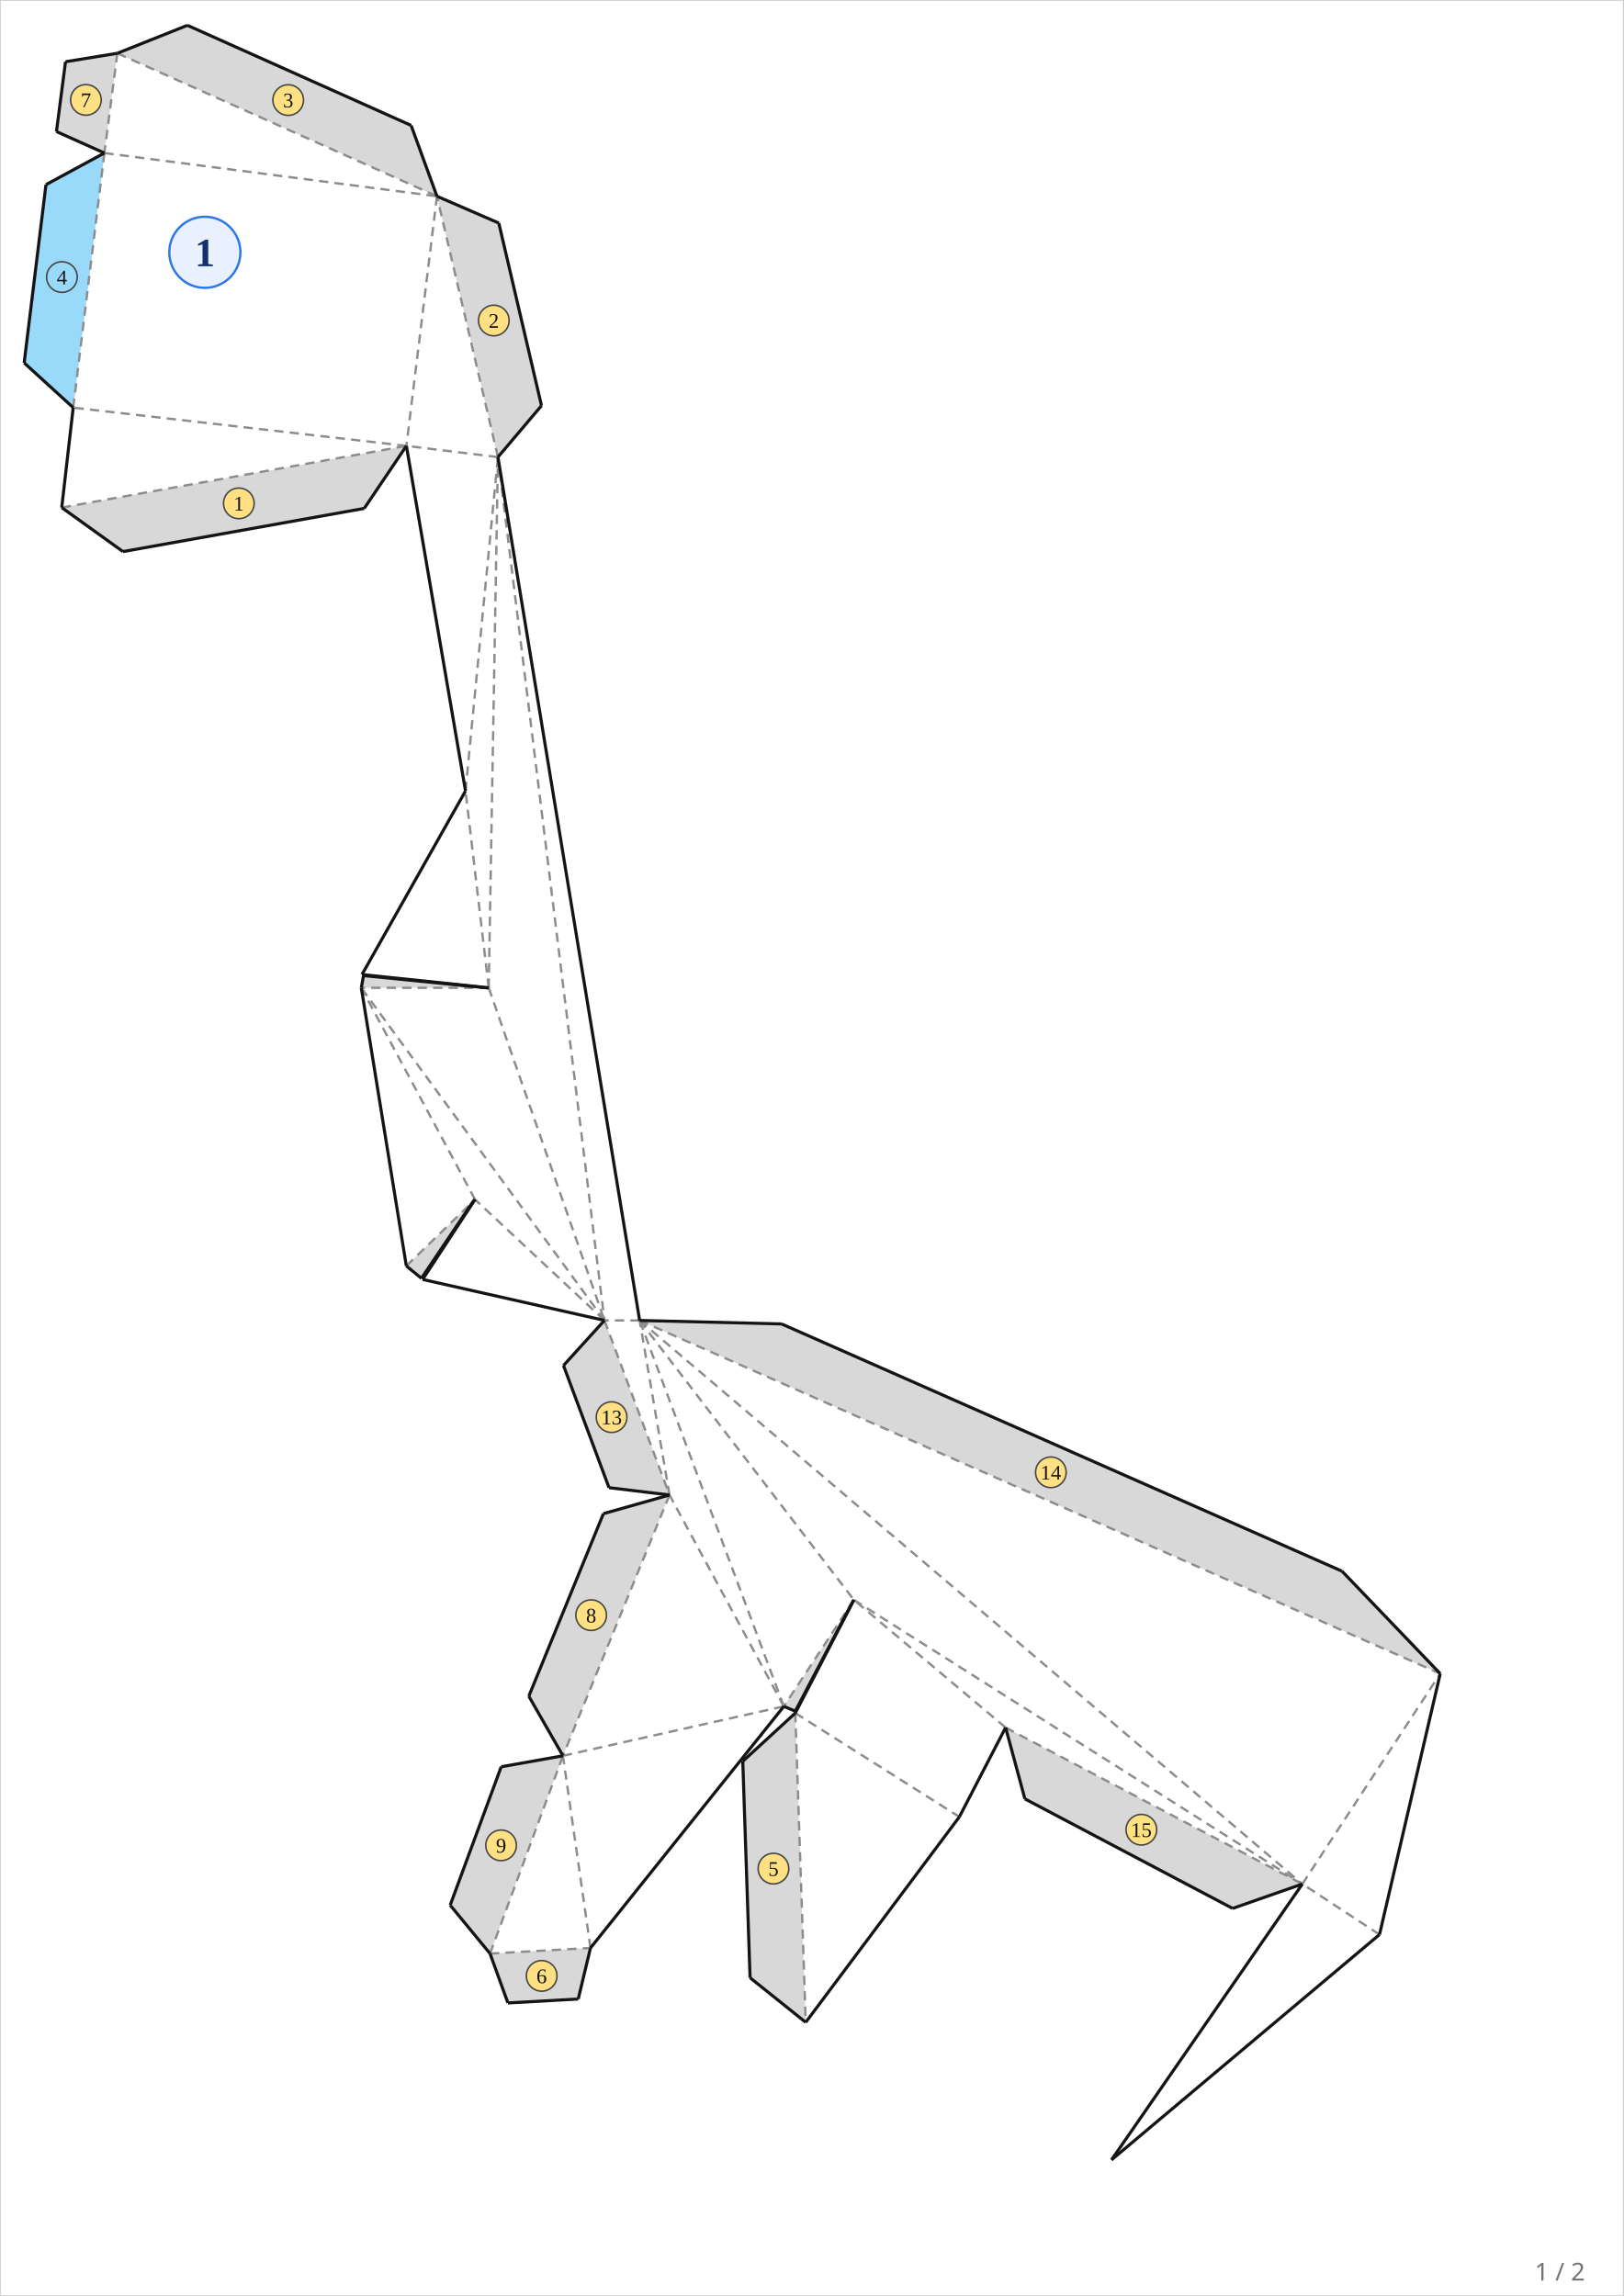
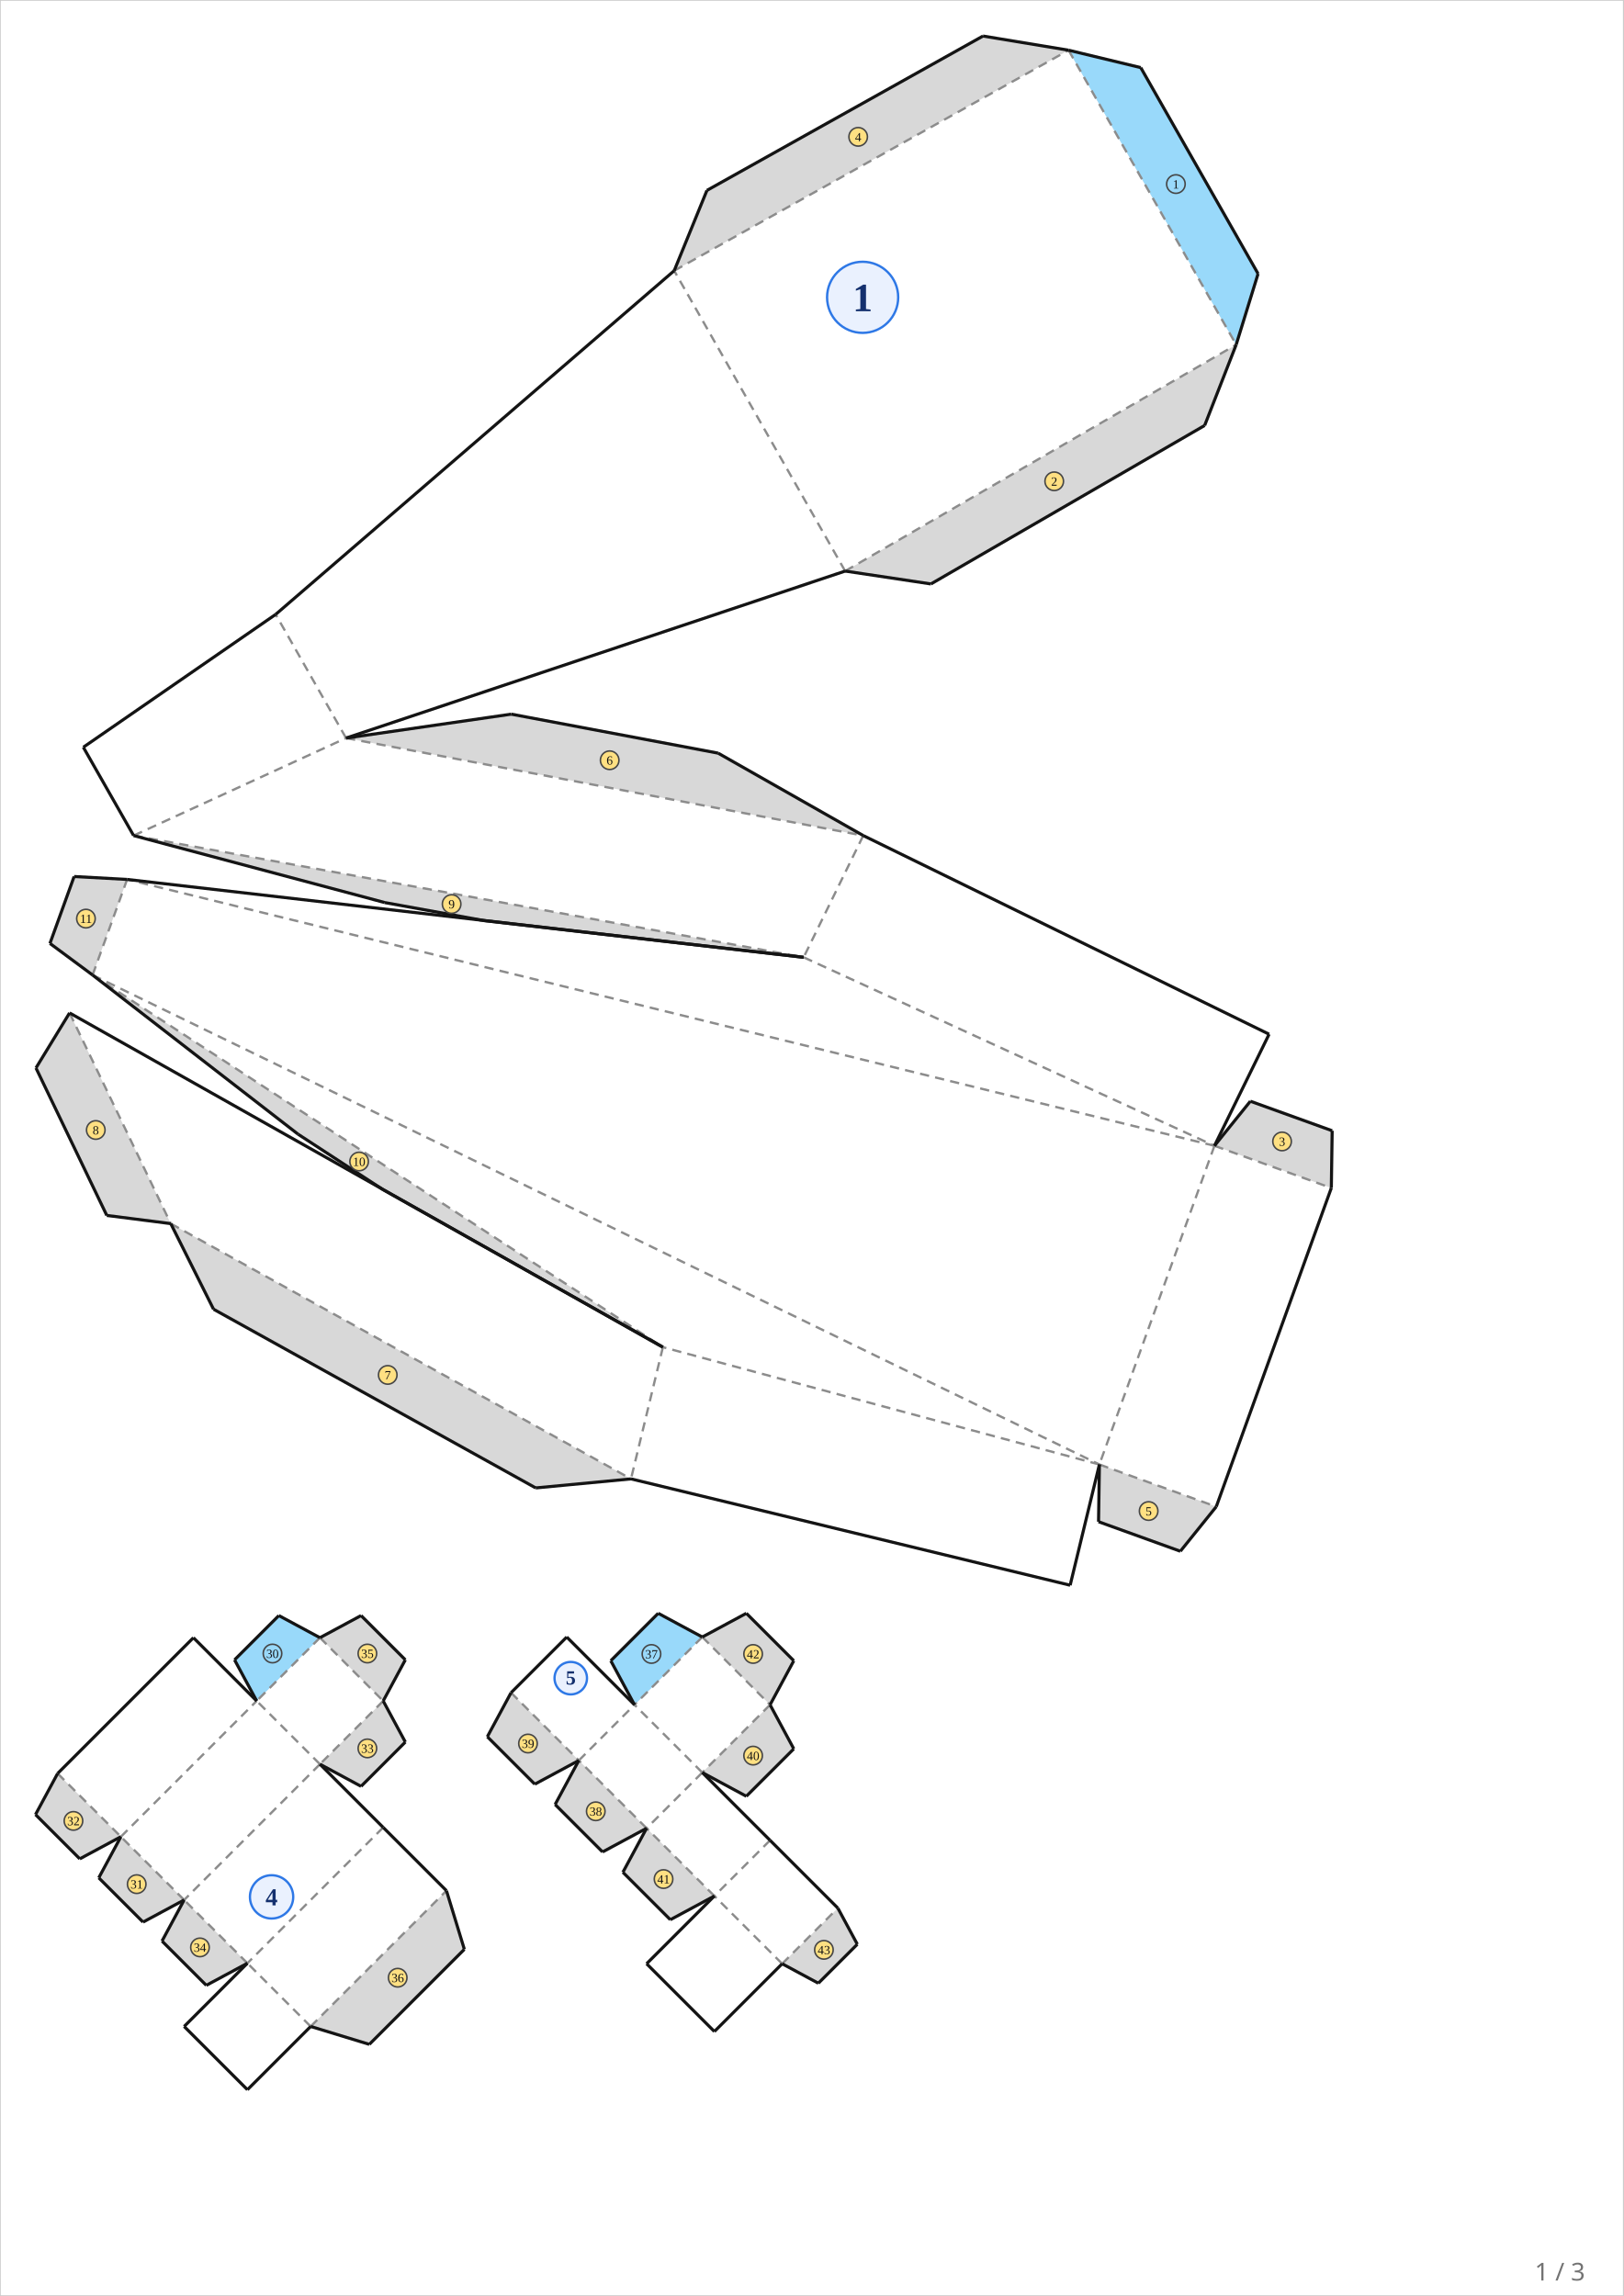
<svg xmlns="http://www.w3.org/2000/svg" width="210.00mm" height="297.00mm" viewBox="0 0 210.00 297.00">
  <rect x="0" y="0" width="210.00" height="297.00" fill="#ffffff" stroke="#cccccc" stroke-width="0.2" />
-   <polygon points="52.561,57.677 47.108,65.764 15.904,71.351 7.984,65.657" fill="rgb(216,216,216)" />
-   <polygon points="56.513,25.387 64.513,28.855 70.034,52.472 64.4,59.126" fill="rgb(216,216,216)" />
-   <polygon points="56.513,25.387 53.172,16.224 24.237,3.276 15.178,6.891" fill="rgb(216,216,216)" />
-   <polygon points="9.468,52.73 3.125,46.939 5.947,23.884 13.5,19.794" fill="rgb(216,216,216)" />
-   <polygon points="104.207,261.598 97.009,255.833 96.065,227.831 102.859,221.595" fill="rgb(216,216,216)" />
-   <polygon points="76.37,251.978 74.784,258.583 65.69,259.093 63.378,252.706" fill="rgb(216,216,216)" />
-   <polygon points="13.5,19.794 7.3,17.02 8.474,7.987 15.178,6.891" fill="rgb(216,216,216)" />
-   <polygon points="72.806,227.122 68.393,219.414 78.041,195.798 86.588,193.384" fill="rgb(216,216,216)" />
-   <polygon points="72.806,227.122 64.823,228.539 58.224,246.448 63.378,252.706" fill="rgb(216,216,216)" />
-   <polygon points="46.728,127.78 47.02,126.201 62.918,127.78 63.21,127.78" fill="rgb(216,216,216)" />
-   <polygon points="101.376,220.727 102.856,221.351 110.277,207.203 110.438,206.959" fill="rgb(216,216,216)" />
-   <polygon points="61.438,155.164 61.228,155.367 54.502,165.355 52.551,163.756" fill="rgb(216,216,216)" />
-   <polygon points="86.588,193.384 78.767,192.44 72.877,176.631 78.174,170.8" fill="rgb(216,216,216)" />
-   <polygon points="186.272,216.498 173.566,203.24 101.086,171.258 82.728,170.808" fill="rgb(216,216,216)" />
-   <polygon points="168.44,243.706 159.418,246.863 132.552,232.696 130.06,223.468" fill="rgb(216,216,216)" />
-   <polygon points="9.468,52.73 3.125,46.939 5.947,23.884 13.5,19.794" fill="#99d9fa" />
-   <line x1="56.513" y1="25.387" x2="52.561" y2="57.677" stroke="#8c8c8c" stroke-width="0.3" stroke-dasharray="1.2,0.8" />
-   <line x1="52.561" y1="57.677" x2="9.468" y2="52.73" stroke="#8c8c8c" stroke-width="0.3" stroke-dasharray="1.2,0.8" />
-   <line x1="64.4" y1="59.126" x2="52.561" y2="57.677" stroke="#8c8c8c" stroke-width="0.3" stroke-dasharray="1.2,0.8" />
-   <line x1="13.5" y1="19.794" x2="56.513" y2="25.387" stroke="#8c8c8c" stroke-width="0.3" stroke-dasharray="1.2,0.8" />
-   <line x1="178.417" y1="250.245" x2="168.44" y2="243.706" stroke="#8c8c8c" stroke-width="0.3" stroke-dasharray="1.2,0.8" />
-   <line x1="76.37" y1="251.978" x2="72.806" y2="227.122" stroke="#8c8c8c" stroke-width="0.3" stroke-dasharray="1.2,0.8" />
-   <line x1="102.859" y1="221.595" x2="124.077" y2="235.024" stroke="#8c8c8c" stroke-width="0.3" stroke-dasharray="1.2,0.8" />
-   <line x1="72.806" y1="227.122" x2="101.376" y2="220.727" stroke="#8c8c8c" stroke-width="0.3" stroke-dasharray="1.2,0.8" />
-   <line x1="61.438" y1="155.164" x2="46.728" y2="127.78" stroke="#8c8c8c" stroke-width="0.3" stroke-dasharray="1.2,0.8" />
-   <line x1="78.174" y1="170.8" x2="46.728" y2="127.78" stroke="#8c8c8c" stroke-width="0.3" stroke-dasharray="1.2,0.8" />
-   <line x1="101.376" y1="220.727" x2="86.588" y2="193.384" stroke="#8c8c8c" stroke-width="0.3" stroke-dasharray="1.2,0.8" />
-   <line x1="101.376" y1="220.727" x2="82.728" y2="170.808" stroke="#8c8c8c" stroke-width="0.3" stroke-dasharray="1.2,0.8" />
-   <line x1="78.174" y1="170.8" x2="61.438" y2="155.164" stroke="#8c8c8c" stroke-width="0.3" stroke-dasharray="1.2,0.8" />
-   <line x1="86.588" y1="193.384" x2="82.728" y2="170.808" stroke="#8c8c8c" stroke-width="0.3" stroke-dasharray="1.2,0.8" />
-   <line x1="168.44" y1="243.706" x2="186.272" y2="216.498" stroke="#8c8c8c" stroke-width="0.3" stroke-dasharray="1.2,0.8" />
-   <line x1="60.206" y1="102.312" x2="64.4" y2="59.126" stroke="#8c8c8c" stroke-width="0.3" stroke-dasharray="1.2,0.8" />
-   <line x1="63.21" y1="127.78" x2="64.4" y2="59.126" stroke="#8c8c8c" stroke-width="0.3" stroke-dasharray="1.2,0.8" />
-   <line x1="64.4" y1="59.126" x2="78.174" y2="170.8" stroke="#8c8c8c" stroke-width="0.3" stroke-dasharray="1.2,0.8" />
-   <line x1="110.438" y1="206.959" x2="168.44" y2="243.706" stroke="#8c8c8c" stroke-width="0.3" stroke-dasharray="1.2,0.8" />
-   <line x1="82.728" y1="170.808" x2="168.44" y2="243.706" stroke="#8c8c8c" stroke-width="0.3" stroke-dasharray="1.2,0.8" />
-   <line x1="63.21" y1="127.78" x2="60.206" y2="102.312" stroke="#8c8c8c" stroke-width="0.3" stroke-dasharray="1.2,0.8" />
-   <line x1="130.06" y1="223.468" x2="110.438" y2="206.959" stroke="#8c8c8c" stroke-width="0.3" stroke-dasharray="1.2,0.8" />
-   <line x1="63.21" y1="127.78" x2="78.174" y2="170.8" stroke="#8c8c8c" stroke-width="0.3" stroke-dasharray="1.2,0.8" />
-   <line x1="82.728" y1="170.808" x2="110.438" y2="206.959" stroke="#8c8c8c" stroke-width="0.3" stroke-dasharray="1.2,0.8" />
-   <line x1="82.728" y1="170.808" x2="78.174" y2="170.8" stroke="#8c8c8c" stroke-width="0.3" stroke-dasharray="1.2,0.8" />
-   <line x1="7.984" y1="65.657" x2="52.561" y2="57.677" stroke="#8c8c8c" stroke-width="0.3" stroke-dasharray="1.2,0.8" />
-   <line x1="64.4" y1="59.126" x2="56.513" y2="25.387" stroke="#8c8c8c" stroke-width="0.3" stroke-dasharray="1.2,0.8" />
-   <line x1="15.178" y1="6.891" x2="56.513" y2="25.387" stroke="#8c8c8c" stroke-width="0.3" stroke-dasharray="1.2,0.8" />
-   <line x1="13.5" y1="19.794" x2="9.468" y2="52.73" stroke="#8c8c8c" stroke-width="0.3" stroke-dasharray="1.2,0.8" />
-   <line x1="102.859" y1="221.595" x2="104.207" y2="261.598" stroke="#8c8c8c" stroke-width="0.3" stroke-dasharray="1.2,0.8" />
-   <line x1="63.378" y1="252.706" x2="76.37" y2="251.978" stroke="#8c8c8c" stroke-width="0.3" stroke-dasharray="1.2,0.8" />
-   <line x1="15.178" y1="6.891" x2="13.5" y2="19.794" stroke="#8c8c8c" stroke-width="0.3" stroke-dasharray="1.2,0.8" />
-   <line x1="86.588" y1="193.384" x2="72.806" y2="227.122" stroke="#8c8c8c" stroke-width="0.3" stroke-dasharray="1.2,0.8" />
-   <line x1="63.378" y1="252.706" x2="72.806" y2="227.122" stroke="#8c8c8c" stroke-width="0.3" stroke-dasharray="1.2,0.8" />
-   <line x1="63.21" y1="127.78" x2="46.728" y2="127.78" stroke="#8c8c8c" stroke-width="0.3" stroke-dasharray="1.2,0.8" />
-   <line x1="110.438" y1="206.959" x2="101.376" y2="220.727" stroke="#8c8c8c" stroke-width="0.3" stroke-dasharray="1.2,0.8" />
-   <line x1="52.551" y1="163.756" x2="61.438" y2="155.164" stroke="#8c8c8c" stroke-width="0.3" stroke-dasharray="1.2,0.8" />
-   <line x1="78.174" y1="170.8" x2="86.588" y2="193.384" stroke="#8c8c8c" stroke-width="0.3" stroke-dasharray="1.2,0.8" />
-   <line x1="82.728" y1="170.808" x2="186.272" y2="216.498" stroke="#8c8c8c" stroke-width="0.3" stroke-dasharray="1.2,0.8" />
-   <line x1="130.06" y1="223.468" x2="168.44" y2="243.706" stroke="#8c8c8c" stroke-width="0.3" stroke-dasharray="1.2,0.8" />
-   <line x1="60.206" y1="102.312" x2="52.561" y2="57.677" stroke="#141414" stroke-width="0.4" />
-   <line x1="186.272" y1="216.498" x2="178.417" y2="250.245" stroke="#141414" stroke-width="0.4" />
-   <line x1="178.417" y1="250.245" x2="143.757" y2="279.391" stroke="#141414" stroke-width="0.4" />
-   <line x1="124.077" y1="235.024" x2="104.207" y2="261.598" stroke="#141414" stroke-width="0.4" />
-   <line x1="101.376" y1="220.727" x2="76.37" y2="251.978" stroke="#141414" stroke-width="0.4" />
-   <line x1="7.984" y1="65.657" x2="9.468" y2="52.73" stroke="#141414" stroke-width="0.4" />
-   <line x1="130.06" y1="223.468" x2="124.077" y2="235.024" stroke="#141414" stroke-width="0.4" />
-   <line x1="52.551" y1="163.756" x2="46.728" y2="127.78" stroke="#141414" stroke-width="0.4" />
-   <line x1="46.817" y1="126.064" x2="60.206" y2="102.312" stroke="#141414" stroke-width="0.4" />
-   <line x1="63.21" y1="127.78" x2="46.817" y2="126.064" stroke="#141414" stroke-width="0.4" />
-   <line x1="102.859" y1="221.595" x2="110.438" y2="206.959" stroke="#141414" stroke-width="0.4" />
-   <line x1="54.662" y1="165.503" x2="61.438" y2="155.164" stroke="#141414" stroke-width="0.4" />
-   <line x1="78.174" y1="170.8" x2="54.662" y2="165.503" stroke="#141414" stroke-width="0.4" />
-   <line x1="64.4" y1="59.126" x2="82.728" y2="170.808" stroke="#141414" stroke-width="0.4" />
-   <line x1="143.757" y1="279.391" x2="168.44" y2="243.706" stroke="#141414" stroke-width="0.4" />
-   <line x1="52.561" y1="57.677" x2="47.108" y2="65.764" stroke="#141414" stroke-width="0.4" />
-   <line x1="47.108" y1="65.764" x2="15.904" y2="71.351" stroke="#141414" stroke-width="0.4" />
-   <line x1="15.904" y1="71.351" x2="7.984" y2="65.657" stroke="#141414" stroke-width="0.4" />
-   <line x1="56.513" y1="25.387" x2="64.513" y2="28.855" stroke="#141414" stroke-width="0.4" />
-   <line x1="64.513" y1="28.855" x2="70.034" y2="52.472" stroke="#141414" stroke-width="0.4" />
-   <line x1="70.034" y1="52.472" x2="64.4" y2="59.126" stroke="#141414" stroke-width="0.4" />
-   <line x1="56.513" y1="25.387" x2="53.172" y2="16.224" stroke="#141414" stroke-width="0.4" />
-   <line x1="53.172" y1="16.224" x2="24.237" y2="3.276" stroke="#141414" stroke-width="0.4" />
-   <line x1="24.237" y1="3.276" x2="15.178" y2="6.891" stroke="#141414" stroke-width="0.4" />
-   <line x1="9.468" y1="52.73" x2="3.125" y2="46.939" stroke="#141414" stroke-width="0.4" />
-   <line x1="3.125" y1="46.939" x2="5.947" y2="23.884" stroke="#141414" stroke-width="0.4" />
-   <line x1="5.947" y1="23.884" x2="13.5" y2="19.794" stroke="#141414" stroke-width="0.4" />
-   <line x1="104.207" y1="261.598" x2="97.009" y2="255.833" stroke="#141414" stroke-width="0.4" />
-   <line x1="97.009" y1="255.833" x2="96.065" y2="227.831" stroke="#141414" stroke-width="0.4" />
-   <line x1="96.065" y1="227.831" x2="102.859" y2="221.595" stroke="#141414" stroke-width="0.4" />
-   <line x1="76.37" y1="251.978" x2="74.784" y2="258.583" stroke="#141414" stroke-width="0.4" />
-   <line x1="74.784" y1="258.583" x2="65.69" y2="259.093" stroke="#141414" stroke-width="0.4" />
-   <line x1="65.69" y1="259.093" x2="63.378" y2="252.706" stroke="#141414" stroke-width="0.4" />
-   <line x1="13.5" y1="19.794" x2="7.3" y2="17.02" stroke="#141414" stroke-width="0.4" />
-   <line x1="7.3" y1="17.02" x2="8.474" y2="7.987" stroke="#141414" stroke-width="0.4" />
-   <line x1="8.474" y1="7.987" x2="15.178" y2="6.891" stroke="#141414" stroke-width="0.4" />
-   <line x1="72.806" y1="227.122" x2="68.393" y2="219.414" stroke="#141414" stroke-width="0.4" />
-   <line x1="68.393" y1="219.414" x2="78.041" y2="195.798" stroke="#141414" stroke-width="0.4" />
-   <line x1="78.041" y1="195.798" x2="86.588" y2="193.384" stroke="#141414" stroke-width="0.4" />
-   <line x1="72.806" y1="227.122" x2="64.823" y2="228.539" stroke="#141414" stroke-width="0.4" />
-   <line x1="64.823" y1="228.539" x2="58.224" y2="246.448" stroke="#141414" stroke-width="0.4" />
-   <line x1="58.224" y1="246.448" x2="63.378" y2="252.706" stroke="#141414" stroke-width="0.4" />
-   <line x1="46.728" y1="127.78" x2="47.02" y2="126.201" stroke="#141414" stroke-width="0.4" />
-   <line x1="47.02" y1="126.201" x2="62.918" y2="127.78" stroke="#141414" stroke-width="0.4" />
-   <line x1="62.918" y1="127.78" x2="63.21" y2="127.78" stroke="#141414" stroke-width="0.4" />
-   <line x1="101.376" y1="220.727" x2="102.856" y2="221.351" stroke="#141414" stroke-width="0.4" />
-   <line x1="102.856" y1="221.351" x2="110.277" y2="207.203" stroke="#141414" stroke-width="0.4" />
-   <line x1="110.277" y1="207.203" x2="110.438" y2="206.959" stroke="#141414" stroke-width="0.4" />
-   <line x1="61.438" y1="155.164" x2="61.228" y2="155.367" stroke="#141414" stroke-width="0.4" />
-   <line x1="61.228" y1="155.367" x2="54.502" y2="165.355" stroke="#141414" stroke-width="0.4" />
-   <line x1="54.502" y1="165.355" x2="52.551" y2="163.756" stroke="#141414" stroke-width="0.4" />
-   <line x1="86.588" y1="193.384" x2="78.767" y2="192.44" stroke="#141414" stroke-width="0.4" />
-   <line x1="78.767" y1="192.44" x2="72.877" y2="176.631" stroke="#141414" stroke-width="0.4" />
-   <line x1="72.877" y1="176.631" x2="78.174" y2="170.8" stroke="#141414" stroke-width="0.4" />
-   <line x1="186.272" y1="216.498" x2="173.566" y2="203.24" stroke="#141414" stroke-width="0.4" />
-   <line x1="173.566" y1="203.24" x2="101.086" y2="171.258" stroke="#141414" stroke-width="0.4" />
-   <line x1="101.086" y1="171.258" x2="82.728" y2="170.808" stroke="#141414" stroke-width="0.4" />
-   <line x1="168.44" y1="243.706" x2="159.418" y2="246.863" stroke="#141414" stroke-width="0.4" />
-   <line x1="159.418" y1="246.863" x2="132.552" y2="232.696" stroke="#141414" stroke-width="0.4" />
-   <line x1="132.552" y1="232.696" x2="130.06" y2="223.468" stroke="#141414" stroke-width="0.4" />
-   <circle cx="30.889" cy="65.112" r="1.98" fill="#ffe082" stroke="#464646" stroke-width="0.2" />
-   <text x="30.889" y="66.05" font-size="2.69" text-anchor="middle" fill="#141414">1</text>
-   <circle cx="63.865" cy="41.46" r="1.98" fill="#ffe082" stroke="#464646" stroke-width="0.2" />
-   <text x="63.865" y="42.40" font-size="2.69" text-anchor="middle" fill="#141414">2</text>
-   <circle cx="37.275" cy="12.944" r="1.98" fill="#ffe082" stroke="#464646" stroke-width="0.2" />
-   <text x="37.275" y="13.88" font-size="2.69" text-anchor="middle" fill="#141414">3</text>
-   <circle cx="8.01" cy="35.837" r="1.98" fill="#99d9fa" stroke="#464646" stroke-width="0.2" />
-   <text x="8.01" y="36.78" font-size="2.69" text-anchor="middle" fill="#141414">4</text>
-   <circle cx="100.035" cy="241.714" r="1.98" fill="#ffe082" stroke="#464646" stroke-width="0.2" />
-   <text x="100.035" y="242.65" font-size="2.69" text-anchor="middle" fill="#141414">5</text>
-   <circle cx="70.055" cy="255.59" r="1.98" fill="#ffe082" stroke="#464646" stroke-width="0.2" />
-   <text x="70.055" y="256.53" font-size="2.69" text-anchor="middle" fill="#141414">6</text>
-   <circle cx="11.113" cy="12.923" r="1.98" fill="#ffe082" stroke="#464646" stroke-width="0.2" />
-   <text x="11.113" y="13.86" font-size="2.69" text-anchor="middle" fill="#141414">7</text>
-   <circle cx="76.457" cy="208.929" r="1.98" fill="#ffe082" stroke="#464646" stroke-width="0.2" />
-   <text x="76.457" y="209.87" font-size="2.69" text-anchor="middle" fill="#141414">8</text>
-   <circle cx="64.808" cy="238.704" r="1.98" fill="#ffe082" stroke="#464646" stroke-width="0.2" />
-   <text x="64.808" y="239.64" font-size="2.69" text-anchor="middle" fill="#141414">9</text>
-   <circle cx="79.101" cy="183.314" r="1.98" fill="#ffe082" stroke="#464646" stroke-width="0.2" />
-   <text x="79.101" y="184.25" font-size="2.69" text-anchor="middle" fill="#141414">13</text>
-   <circle cx="135.913" cy="190.451" r="1.98" fill="#ffe082" stroke="#464646" stroke-width="0.2" />
-   <text x="135.913" y="191.39" font-size="2.69" text-anchor="middle" fill="#141414">14</text>
-   <circle cx="147.618" cy="236.683" r="1.98" fill="#ffe082" stroke="#464646" stroke-width="0.2" />
-   <text x="147.618" y="237.62" font-size="2.69" text-anchor="middle" fill="#141414">15</text>
-   <circle cx="26.494" cy="32.637" r="4.60" fill="#eaf1fe" stroke="#2e78e6" stroke-width="0.3" />
-   <text x="26.494" y="34.44" font-size="5.20" text-anchor="middle" fill="#14306e" font-weight="bold">1</text>
-   <text x="205.0" y="295.0" font-size="3.2" text-anchor="end" fill="#737373" font-family="sans-serif">1 / 2</text>
+   <polygon points="159.88,44.586 162.712,35.41 147.538,8.746 138.203,6.494" fill="rgb(216,216,216)" />
+   <polygon points="159.88,44.586 155.802,55.037 120.4,75.536 109.307,73.871" fill="rgb(216,216,216)" />
+   <polygon points="172.186,153.671 172.295,146.268 161.714,142.449 157.07,148.214" fill="rgb(216,216,216)" />
+   <polygon points="138.203,6.494 127.135,4.662 91.43,24.628 87.196,35.016" fill="rgb(216,216,216)" />
+   <polygon points="157.304,194.896 152.66,200.662 142.079,196.842 142.189,189.44" fill="rgb(216,216,216)" />
+   <polygon points="111.648,108.086 92.878,97.424 66.121,92.379 44.758,95.475" fill="rgb(216,216,216)" />
+   <polygon points="81.608,191.303 69.284,192.471 27.618,169.356 22.086,158.282" fill="rgb(216,216,216)" />
+   <polygon points="22.086,158.282 13.812,157.224 4.651,138.147 8.998,131.028" fill="rgb(216,216,216)" />
+   <polygon points="103.939,123.832 62.658,119.095 49.763,116.752 17.28,108.086" fill="rgb(216,216,216)" />
+   <polygon points="85.734,174.264 49.527,153.88 38.552,146.718 11.975,126.126" fill="rgb(216,216,216)" />
+   <polygon points="16.439,113.759 9.586,113.382 6.461,122.039 11.975,126.126" fill="rgb(216,216,216)" />
+   <polygon points="159.88,44.586 162.712,35.41 147.538,8.746 138.203,6.494" fill="#99d9fa" />
+   <line x1="109.307" y1="73.871" x2="87.196" y2="35.016" stroke="#8c8c8c" stroke-width="0.3" stroke-dasharray="1.2,0.8" />
+   <line x1="111.648" y1="108.086" x2="103.939" y2="123.832" stroke="#8c8c8c" stroke-width="0.3" stroke-dasharray="1.2,0.8" />
+   <line x1="85.734" y1="174.264" x2="81.608" y2="191.303" stroke="#8c8c8c" stroke-width="0.3" stroke-dasharray="1.2,0.8" />
+   <line x1="44.758" y1="95.475" x2="35.653" y2="79.476" stroke="#8c8c8c" stroke-width="0.3" stroke-dasharray="1.2,0.8" />
+   <line x1="17.28" y1="108.086" x2="44.758" y2="95.475" stroke="#8c8c8c" stroke-width="0.3" stroke-dasharray="1.2,0.8" />
+   <line x1="157.07" y1="148.214" x2="142.189" y2="189.44" stroke="#8c8c8c" stroke-width="0.3" stroke-dasharray="1.2,0.8" />
+   <line x1="103.939" y1="123.832" x2="157.07" y2="148.214" stroke="#8c8c8c" stroke-width="0.3" stroke-dasharray="1.2,0.8" />
+   <line x1="157.07" y1="148.214" x2="16.439" y2="113.759" stroke="#8c8c8c" stroke-width="0.3" stroke-dasharray="1.2,0.8" />
+   <line x1="142.189" y1="189.44" x2="85.734" y2="174.264" stroke="#8c8c8c" stroke-width="0.3" stroke-dasharray="1.2,0.8" />
+   <line x1="11.975" y1="126.126" x2="142.189" y2="189.44" stroke="#8c8c8c" stroke-width="0.3" stroke-dasharray="1.2,0.8" />
+   <line x1="138.203" y1="6.494" x2="159.88" y2="44.586" stroke="#8c8c8c" stroke-width="0.3" stroke-dasharray="1.2,0.8" />
+   <line x1="109.307" y1="73.871" x2="159.88" y2="44.586" stroke="#8c8c8c" stroke-width="0.3" stroke-dasharray="1.2,0.8" />
+   <line x1="157.07" y1="148.214" x2="172.186" y2="153.671" stroke="#8c8c8c" stroke-width="0.3" stroke-dasharray="1.2,0.8" />
+   <line x1="87.196" y1="35.016" x2="138.203" y2="6.494" stroke="#8c8c8c" stroke-width="0.3" stroke-dasharray="1.2,0.8" />
+   <line x1="142.189" y1="189.44" x2="157.304" y2="194.896" stroke="#8c8c8c" stroke-width="0.3" stroke-dasharray="1.2,0.8" />
+   <line x1="44.758" y1="95.475" x2="111.648" y2="108.086" stroke="#8c8c8c" stroke-width="0.3" stroke-dasharray="1.2,0.8" />
+   <line x1="22.086" y1="158.282" x2="81.608" y2="191.303" stroke="#8c8c8c" stroke-width="0.3" stroke-dasharray="1.2,0.8" />
+   <line x1="8.998" y1="131.028" x2="22.086" y2="158.282" stroke="#8c8c8c" stroke-width="0.3" stroke-dasharray="1.2,0.8" />
+   <line x1="17.28" y1="108.086" x2="103.939" y2="123.832" stroke="#8c8c8c" stroke-width="0.3" stroke-dasharray="1.2,0.8" />
+   <line x1="11.975" y1="126.126" x2="85.734" y2="174.264" stroke="#8c8c8c" stroke-width="0.3" stroke-dasharray="1.2,0.8" />
+   <line x1="11.975" y1="126.126" x2="16.439" y2="113.759" stroke="#8c8c8c" stroke-width="0.3" stroke-dasharray="1.2,0.8" />
+   <line x1="172.186" y1="153.671" x2="157.304" y2="194.896" stroke="#141414" stroke-width="0.4" />
+   <line x1="111.648" y1="108.086" x2="164.136" y2="133.781" stroke="#141414" stroke-width="0.4" />
+   <line x1="164.136" y1="133.781" x2="157.07" y2="148.214" stroke="#141414" stroke-width="0.4" />
+   <line x1="138.406" y1="205.059" x2="81.608" y2="191.303" stroke="#141414" stroke-width="0.4" />
+   <line x1="142.189" y1="189.44" x2="138.406" y2="205.059" stroke="#141414" stroke-width="0.4" />
+   <line x1="109.307" y1="73.871" x2="44.758" y2="95.475" stroke="#141414" stroke-width="0.4" />
+   <line x1="35.653" y1="79.476" x2="87.196" y2="35.016" stroke="#141414" stroke-width="0.4" />
+   <line x1="10.777" y1="96.658" x2="35.653" y2="79.476" stroke="#141414" stroke-width="0.4" />
+   <line x1="16.439" y1="113.759" x2="103.939" y2="123.832" stroke="#141414" stroke-width="0.4" />
+   <line x1="8.998" y1="131.028" x2="85.734" y2="174.264" stroke="#141414" stroke-width="0.4" />
+   <line x1="17.28" y1="108.086" x2="10.777" y2="96.658" stroke="#141414" stroke-width="0.4" />
+   <line x1="159.88" y1="44.586" x2="162.712" y2="35.41" stroke="#141414" stroke-width="0.4" />
+   <line x1="162.712" y1="35.41" x2="147.538" y2="8.746" stroke="#141414" stroke-width="0.4" />
+   <line x1="147.538" y1="8.746" x2="138.203" y2="6.494" stroke="#141414" stroke-width="0.4" />
+   <line x1="159.88" y1="44.586" x2="155.802" y2="55.037" stroke="#141414" stroke-width="0.4" />
+   <line x1="155.802" y1="55.037" x2="120.4" y2="75.536" stroke="#141414" stroke-width="0.4" />
+   <line x1="120.4" y1="75.536" x2="109.307" y2="73.871" stroke="#141414" stroke-width="0.4" />
+   <line x1="172.186" y1="153.671" x2="172.295" y2="146.268" stroke="#141414" stroke-width="0.4" />
+   <line x1="172.295" y1="146.268" x2="161.714" y2="142.449" stroke="#141414" stroke-width="0.4" />
+   <line x1="161.714" y1="142.449" x2="157.07" y2="148.214" stroke="#141414" stroke-width="0.4" />
+   <line x1="138.203" y1="6.494" x2="127.135" y2="4.662" stroke="#141414" stroke-width="0.4" />
+   <line x1="127.135" y1="4.662" x2="91.43" y2="24.628" stroke="#141414" stroke-width="0.4" />
+   <line x1="91.43" y1="24.628" x2="87.196" y2="35.016" stroke="#141414" stroke-width="0.4" />
+   <line x1="157.304" y1="194.896" x2="152.66" y2="200.662" stroke="#141414" stroke-width="0.4" />
+   <line x1="152.66" y1="200.662" x2="142.079" y2="196.842" stroke="#141414" stroke-width="0.4" />
+   <line x1="142.079" y1="196.842" x2="142.189" y2="189.44" stroke="#141414" stroke-width="0.4" />
+   <line x1="111.648" y1="108.086" x2="92.878" y2="97.424" stroke="#141414" stroke-width="0.4" />
+   <line x1="92.878" y1="97.424" x2="66.121" y2="92.379" stroke="#141414" stroke-width="0.4" />
+   <line x1="66.121" y1="92.379" x2="44.758" y2="95.475" stroke="#141414" stroke-width="0.4" />
+   <line x1="81.608" y1="191.303" x2="69.284" y2="192.471" stroke="#141414" stroke-width="0.4" />
+   <line x1="69.284" y1="192.471" x2="27.618" y2="169.356" stroke="#141414" stroke-width="0.4" />
+   <line x1="27.618" y1="169.356" x2="22.086" y2="158.282" stroke="#141414" stroke-width="0.4" />
+   <line x1="22.086" y1="158.282" x2="13.812" y2="157.224" stroke="#141414" stroke-width="0.4" />
+   <line x1="13.812" y1="157.224" x2="4.651" y2="138.147" stroke="#141414" stroke-width="0.4" />
+   <line x1="4.651" y1="138.147" x2="8.998" y2="131.028" stroke="#141414" stroke-width="0.4" />
+   <line x1="103.939" y1="123.832" x2="62.658" y2="119.095" stroke="#141414" stroke-width="0.4" />
+   <line x1="62.658" y1="119.095" x2="49.763" y2="116.752" stroke="#141414" stroke-width="0.4" />
+   <line x1="49.763" y1="116.752" x2="17.28" y2="108.086" stroke="#141414" stroke-width="0.4" />
+   <line x1="85.734" y1="174.264" x2="49.527" y2="153.88" stroke="#141414" stroke-width="0.4" />
+   <line x1="49.527" y1="153.88" x2="38.552" y2="146.718" stroke="#141414" stroke-width="0.4" />
+   <line x1="38.552" y1="146.718" x2="11.975" y2="126.126" stroke="#141414" stroke-width="0.4" />
+   <line x1="16.439" y1="113.759" x2="9.586" y2="113.382" stroke="#141414" stroke-width="0.4" />
+   <line x1="9.586" y1="113.382" x2="6.461" y2="122.039" stroke="#141414" stroke-width="0.4" />
+   <line x1="6.461" y1="122.039" x2="11.975" y2="126.126" stroke="#141414" stroke-width="0.4" />
+   <circle cx="152.083" cy="23.809" r="1.20" fill="#99d9fa" stroke="#464646" stroke-width="0.2" />
+   <text x="152.083" y="24.38" font-size="1.62" text-anchor="middle" fill="#141414">1</text>
+   <circle cx="136.347" cy="62.257" r="1.20" fill="#ffe082" stroke="#464646" stroke-width="0.2" />
+   <text x="136.347" y="62.83" font-size="1.62" text-anchor="middle" fill="#141414">2</text>
+   <circle cx="165.816" cy="147.651" r="1.20" fill="#ffe082" stroke="#464646" stroke-width="0.2" />
+   <text x="165.816" y="148.22" font-size="1.62" text-anchor="middle" fill="#141414">3</text>
+   <circle cx="110.991" cy="17.7" r="1.20" fill="#ffe082" stroke="#464646" stroke-width="0.2" />
+   <text x="110.991" y="18.27" font-size="1.62" text-anchor="middle" fill="#141414">4</text>
+   <circle cx="148.558" cy="195.46" r="1.20" fill="#ffe082" stroke="#464646" stroke-width="0.2" />
+   <text x="148.558" y="196.03" font-size="1.62" text-anchor="middle" fill="#141414">5</text>
+   <circle cx="78.851" cy="98.341" r="1.20" fill="#ffe082" stroke="#464646" stroke-width="0.2" />
+   <text x="78.851" y="98.91" font-size="1.62" text-anchor="middle" fill="#141414">6</text>
+   <circle cx="50.149" cy="177.853" r="1.20" fill="#ffe082" stroke="#464646" stroke-width="0.2" />
+   <text x="50.149" y="178.42" font-size="1.62" text-anchor="middle" fill="#141414">7</text>
+   <circle cx="12.387" cy="146.17" r="1.20" fill="#ffe082" stroke="#464646" stroke-width="0.2" />
+   <text x="12.387" y="146.74" font-size="1.62" text-anchor="middle" fill="#141414">8</text>
+   <circle cx="58.41" cy="116.941" r="1.20" fill="#ffe082" stroke="#464646" stroke-width="0.2" />
+   <text x="58.41" y="117.51" font-size="1.62" text-anchor="middle" fill="#141414">9</text>
+   <circle cx="46.447" cy="150.247" r="1.20" fill="#ffe082" stroke="#464646" stroke-width="0.2" />
+   <text x="46.447" y="150.82" font-size="1.62" text-anchor="middle" fill="#141414">10</text>
+   <circle cx="11.115" cy="118.826" r="1.20" fill="#ffe082" stroke="#464646" stroke-width="0.2" />
+   <text x="11.115" y="119.39" font-size="1.62" text-anchor="middle" fill="#141414">11</text>
+   <circle cx="111.568" cy="38.46" r="4.60" fill="#eaf1fe" stroke="#2e78e6" stroke-width="0.3" />
+   <text x="111.568" y="40.26" font-size="5.20" text-anchor="middle" fill="#14306e" font-weight="bold">1</text>
+   <polygon points="33.198,220.027 30.334,214.709 36.061,208.982 41.379,211.846" fill="rgb(216,216,216)" />
+   <polygon points="15.636,237.589 12.772,242.907 18.499,248.634 23.817,245.77" fill="rgb(216,216,216)" />
+   <polygon points="15.636,237.589 10.318,240.452 4.591,234.725 7.454,229.408" fill="rgb(216,216,216)" />
+   <polygon points="41.379,228.208 46.697,231.072 52.424,225.345 49.56,220.027" fill="rgb(216,216,216)" />
+   <polygon points="23.817,245.77 20.954,251.088 26.681,256.815 31.999,253.952" fill="rgb(216,216,216)" />
+   <polygon points="49.56,220.027 52.424,214.709 46.697,208.982 41.379,211.846" fill="rgb(216,216,216)" />
+   <polygon points="57.742,244.571 60.057,252.155 47.764,264.449 40.18,262.133" fill="rgb(216,216,216)" />
+   <polygon points="33.198,220.027 30.334,214.709 36.061,208.982 41.379,211.846" fill="#99d9fa" />
+   <line x1="15.636" y1="237.589" x2="33.198" y2="220.027" stroke="#8c8c8c" stroke-width="0.3" stroke-dasharray="1.2,0.8" />
+   <line x1="41.379" y1="228.208" x2="33.198" y2="220.027" stroke="#8c8c8c" stroke-width="0.3" stroke-dasharray="1.2,0.8" />
+   <line x1="41.379" y1="228.208" x2="23.817" y2="245.77" stroke="#8c8c8c" stroke-width="0.3" stroke-dasharray="1.2,0.8" />
+   <line x1="49.56" y1="236.39" x2="31.999" y2="253.952" stroke="#8c8c8c" stroke-width="0.3" stroke-dasharray="1.2,0.8" />
+   <line x1="40.18" y1="262.133" x2="31.999" y2="253.952" stroke="#8c8c8c" stroke-width="0.3" stroke-dasharray="1.2,0.8" />
+   <line x1="41.379" y1="211.846" x2="33.198" y2="220.027" stroke="#8c8c8c" stroke-width="0.3" stroke-dasharray="1.2,0.8" />
+   <line x1="23.817" y1="245.77" x2="15.636" y2="237.589" stroke="#8c8c8c" stroke-width="0.3" stroke-dasharray="1.2,0.8" />
+   <line x1="7.454" y1="229.408" x2="15.636" y2="237.589" stroke="#8c8c8c" stroke-width="0.3" stroke-dasharray="1.2,0.8" />
+   <line x1="49.56" y1="220.027" x2="41.379" y2="228.208" stroke="#8c8c8c" stroke-width="0.3" stroke-dasharray="1.2,0.8" />
+   <line x1="31.999" y1="253.952" x2="23.817" y2="245.77" stroke="#8c8c8c" stroke-width="0.3" stroke-dasharray="1.2,0.8" />
+   <line x1="41.379" y1="211.846" x2="49.56" y2="220.027" stroke="#8c8c8c" stroke-width="0.3" stroke-dasharray="1.2,0.8" />
+   <line x1="40.18" y1="262.133" x2="57.742" y2="244.571" stroke="#8c8c8c" stroke-width="0.3" stroke-dasharray="1.2,0.8" />
+   <line x1="25.016" y1="211.845" x2="33.198" y2="220.027" stroke="#141414" stroke-width="0.4" />
+   <line x1="31.999" y1="270.315" x2="23.817" y2="262.133" stroke="#141414" stroke-width="0.4" />
+   <line x1="40.18" y1="262.133" x2="31.999" y2="270.315" stroke="#141414" stroke-width="0.4" />
+   <line x1="41.379" y1="228.208" x2="49.56" y2="236.39" stroke="#141414" stroke-width="0.4" />
+   <line x1="23.817" y1="262.133" x2="31.999" y2="253.952" stroke="#141414" stroke-width="0.4" />
+   <line x1="49.56" y1="236.39" x2="57.742" y2="244.571" stroke="#141414" stroke-width="0.4" />
+   <line x1="7.454" y1="229.407" x2="25.016" y2="211.845" stroke="#141414" stroke-width="0.4" />
+   <line x1="33.198" y1="220.027" x2="30.334" y2="214.709" stroke="#141414" stroke-width="0.4" />
+   <line x1="30.334" y1="214.709" x2="36.061" y2="208.982" stroke="#141414" stroke-width="0.4" />
+   <line x1="36.061" y1="208.982" x2="41.379" y2="211.846" stroke="#141414" stroke-width="0.4" />
+   <line x1="15.636" y1="237.589" x2="12.772" y2="242.907" stroke="#141414" stroke-width="0.4" />
+   <line x1="12.772" y1="242.907" x2="18.499" y2="248.634" stroke="#141414" stroke-width="0.4" />
+   <line x1="18.499" y1="248.634" x2="23.817" y2="245.77" stroke="#141414" stroke-width="0.4" />
+   <line x1="15.636" y1="237.589" x2="10.318" y2="240.452" stroke="#141414" stroke-width="0.4" />
+   <line x1="10.318" y1="240.452" x2="4.591" y2="234.725" stroke="#141414" stroke-width="0.4" />
+   <line x1="4.591" y1="234.725" x2="7.454" y2="229.408" stroke="#141414" stroke-width="0.4" />
+   <line x1="41.379" y1="228.208" x2="46.697" y2="231.072" stroke="#141414" stroke-width="0.4" />
+   <line x1="46.697" y1="231.072" x2="52.424" y2="225.345" stroke="#141414" stroke-width="0.4" />
+   <line x1="52.424" y1="225.345" x2="49.56" y2="220.027" stroke="#141414" stroke-width="0.4" />
+   <line x1="23.817" y1="245.77" x2="20.954" y2="251.088" stroke="#141414" stroke-width="0.4" />
+   <line x1="20.954" y1="251.088" x2="26.681" y2="256.815" stroke="#141414" stroke-width="0.4" />
+   <line x1="26.681" y1="256.815" x2="31.999" y2="253.952" stroke="#141414" stroke-width="0.4" />
+   <line x1="49.56" y1="220.027" x2="52.424" y2="214.709" stroke="#141414" stroke-width="0.4" />
+   <line x1="52.424" y1="214.709" x2="46.697" y2="208.982" stroke="#141414" stroke-width="0.4" />
+   <line x1="46.697" y1="208.982" x2="41.379" y2="211.846" stroke="#141414" stroke-width="0.4" />
+   <line x1="57.742" y1="244.571" x2="60.057" y2="252.155" stroke="#141414" stroke-width="0.4" />
+   <line x1="60.057" y1="252.155" x2="47.764" y2="264.449" stroke="#141414" stroke-width="0.4" />
+   <line x1="47.764" y1="264.449" x2="40.18" y2="262.133" stroke="#141414" stroke-width="0.4" />
+   <circle cx="35.243" cy="213.891" r="1.20" fill="#99d9fa" stroke="#464646" stroke-width="0.2" />
+   <text x="35.243" y="214.46" font-size="1.62" text-anchor="middle" fill="#141414">30</text>
+   <circle cx="17.681" cy="243.725" r="1.20" fill="#ffe082" stroke="#464646" stroke-width="0.2" />
+   <text x="17.681" y="244.29" font-size="1.62" text-anchor="middle" fill="#141414">31</text>
+   <circle cx="9.5" cy="235.544" r="1.20" fill="#ffe082" stroke="#464646" stroke-width="0.2" />
+   <text x="9.5" y="236.11" font-size="1.62" text-anchor="middle" fill="#141414">32</text>
+   <circle cx="47.515" cy="226.163" r="1.20" fill="#ffe082" stroke="#464646" stroke-width="0.2" />
+   <text x="47.515" y="226.73" font-size="1.62" text-anchor="middle" fill="#141414">33</text>
+   <circle cx="25.863" cy="251.906" r="1.20" fill="#ffe082" stroke="#464646" stroke-width="0.2" />
+   <text x="25.863" y="252.47" font-size="1.62" text-anchor="middle" fill="#141414">34</text>
+   <circle cx="47.515" cy="213.891" r="1.20" fill="#ffe082" stroke="#464646" stroke-width="0.2" />
+   <text x="47.515" y="214.46" font-size="1.62" text-anchor="middle" fill="#141414">35</text>
+   <circle cx="51.436" cy="255.827" r="1.20" fill="#ffe082" stroke="#464646" stroke-width="0.2" />
+   <text x="51.436" y="256.40" font-size="1.62" text-anchor="middle" fill="#141414">36</text>
+   <circle cx="35.125" cy="245.371" r="2.80" fill="#eaf1fe" stroke="#2e78e6" stroke-width="0.3" />
+   <text x="35.125" y="246.47" font-size="3.16" text-anchor="middle" fill="#14306e" font-weight="bold">4</text>
+   <polygon points="82.063,220.524 78.995,214.826 85.131,208.69 90.829,211.758" fill="rgb(216,216,216)" />
+   <polygon points="74.862,227.725 71.794,233.423 77.93,239.559 83.628,236.491" fill="rgb(216,216,216)" />
+   <polygon points="74.862,227.725 69.164,230.793 63.028,224.657 66.096,218.959" fill="rgb(216,216,216)" />
+   <polygon points="90.829,229.289 96.527,232.357 102.663,226.221 99.595,220.524" fill="rgb(216,216,216)" />
+   <polygon points="83.628,236.491 80.56,242.189 86.696,248.325 92.394,245.257" fill="rgb(216,216,216)" />
+   <polygon points="99.595,220.524 102.663,214.826 96.527,208.69 90.829,211.758" fill="rgb(216,216,216)" />
+   <polygon points="108.361,246.821 110.881,251.502 105.84,256.543 101.159,254.022" fill="rgb(216,216,216)" />
+   <polygon points="82.063,220.524 78.995,214.826 85.131,208.69 90.829,211.758" fill="#99d9fa" />
+   <line x1="74.862" y1="227.725" x2="82.063" y2="220.524" stroke="#8c8c8c" stroke-width="0.3" stroke-dasharray="1.2,0.8" />
+   <line x1="90.829" y1="229.289" x2="82.063" y2="220.524" stroke="#8c8c8c" stroke-width="0.3" stroke-dasharray="1.2,0.8" />
+   <line x1="90.829" y1="229.289" x2="83.628" y2="236.491" stroke="#8c8c8c" stroke-width="0.3" stroke-dasharray="1.2,0.8" />
+   <line x1="99.595" y1="238.055" x2="92.394" y2="245.257" stroke="#8c8c8c" stroke-width="0.3" stroke-dasharray="1.2,0.8" />
+   <line x1="101.159" y1="254.022" x2="92.394" y2="245.257" stroke="#8c8c8c" stroke-width="0.3" stroke-dasharray="1.2,0.8" />
+   <line x1="90.829" y1="211.758" x2="82.063" y2="220.524" stroke="#8c8c8c" stroke-width="0.3" stroke-dasharray="1.2,0.8" />
+   <line x1="83.628" y1="236.491" x2="74.862" y2="227.725" stroke="#8c8c8c" stroke-width="0.3" stroke-dasharray="1.2,0.8" />
+   <line x1="66.096" y1="218.959" x2="74.862" y2="227.725" stroke="#8c8c8c" stroke-width="0.3" stroke-dasharray="1.2,0.8" />
+   <line x1="99.595" y1="220.524" x2="90.829" y2="229.289" stroke="#8c8c8c" stroke-width="0.3" stroke-dasharray="1.2,0.8" />
+   <line x1="92.394" y1="245.257" x2="83.628" y2="236.491" stroke="#8c8c8c" stroke-width="0.3" stroke-dasharray="1.2,0.8" />
+   <line x1="90.829" y1="211.758" x2="99.595" y2="220.524" stroke="#8c8c8c" stroke-width="0.3" stroke-dasharray="1.2,0.8" />
+   <line x1="101.159" y1="254.022" x2="108.361" y2="246.821" stroke="#8c8c8c" stroke-width="0.3" stroke-dasharray="1.2,0.8" />
+   <line x1="73.298" y1="211.758" x2="82.063" y2="220.524" stroke="#141414" stroke-width="0.4" />
+   <line x1="92.394" y1="262.788" x2="83.628" y2="254.022" stroke="#141414" stroke-width="0.4" />
+   <line x1="101.159" y1="254.022" x2="92.394" y2="262.788" stroke="#141414" stroke-width="0.4" />
+   <line x1="90.829" y1="229.289" x2="99.595" y2="238.055" stroke="#141414" stroke-width="0.4" />
+   <line x1="83.628" y1="254.022" x2="92.394" y2="245.257" stroke="#141414" stroke-width="0.4" />
+   <line x1="99.595" y1="238.055" x2="108.361" y2="246.821" stroke="#141414" stroke-width="0.4" />
+   <line x1="66.096" y1="218.959" x2="73.298" y2="211.758" stroke="#141414" stroke-width="0.4" />
+   <line x1="82.063" y1="220.524" x2="78.995" y2="214.826" stroke="#141414" stroke-width="0.4" />
+   <line x1="78.995" y1="214.826" x2="85.131" y2="208.69" stroke="#141414" stroke-width="0.4" />
+   <line x1="85.131" y1="208.69" x2="90.829" y2="211.758" stroke="#141414" stroke-width="0.4" />
+   <line x1="74.862" y1="227.725" x2="71.794" y2="233.423" stroke="#141414" stroke-width="0.4" />
+   <line x1="71.794" y1="233.423" x2="77.93" y2="239.559" stroke="#141414" stroke-width="0.4" />
+   <line x1="77.93" y1="239.559" x2="83.628" y2="236.491" stroke="#141414" stroke-width="0.4" />
+   <line x1="74.862" y1="227.725" x2="69.164" y2="230.793" stroke="#141414" stroke-width="0.4" />
+   <line x1="69.164" y1="230.793" x2="63.028" y2="224.657" stroke="#141414" stroke-width="0.4" />
+   <line x1="63.028" y1="224.657" x2="66.096" y2="218.959" stroke="#141414" stroke-width="0.4" />
+   <line x1="90.829" y1="229.289" x2="96.527" y2="232.357" stroke="#141414" stroke-width="0.4" />
+   <line x1="96.527" y1="232.357" x2="102.663" y2="226.221" stroke="#141414" stroke-width="0.4" />
+   <line x1="102.663" y1="226.221" x2="99.595" y2="220.524" stroke="#141414" stroke-width="0.4" />
+   <line x1="83.628" y1="236.491" x2="80.56" y2="242.189" stroke="#141414" stroke-width="0.4" />
+   <line x1="80.56" y1="242.189" x2="86.696" y2="248.325" stroke="#141414" stroke-width="0.4" />
+   <line x1="86.696" y1="248.325" x2="92.394" y2="245.257" stroke="#141414" stroke-width="0.4" />
+   <line x1="99.595" y1="220.524" x2="102.663" y2="214.826" stroke="#141414" stroke-width="0.4" />
+   <line x1="102.663" y1="214.826" x2="96.527" y2="208.69" stroke="#141414" stroke-width="0.4" />
+   <line x1="96.527" y1="208.69" x2="90.829" y2="211.758" stroke="#141414" stroke-width="0.4" />
+   <line x1="108.361" y1="246.821" x2="110.881" y2="251.502" stroke="#141414" stroke-width="0.4" />
+   <line x1="110.881" y1="251.502" x2="105.84" y2="256.543" stroke="#141414" stroke-width="0.4" />
+   <line x1="105.84" y1="256.543" x2="101.159" y2="254.022" stroke="#141414" stroke-width="0.4" />
+   <circle cx="84.255" cy="213.949" r="1.20" fill="#99d9fa" stroke="#464646" stroke-width="0.2" />
+   <text x="84.255" y="214.52" font-size="1.62" text-anchor="middle" fill="#141414">37</text>
+   <circle cx="77.053" cy="234.299" r="1.20" fill="#ffe082" stroke="#464646" stroke-width="0.2" />
+   <text x="77.053" y="234.87" font-size="1.62" text-anchor="middle" fill="#141414">38</text>
+   <circle cx="68.288" cy="225.534" r="1.20" fill="#ffe082" stroke="#464646" stroke-width="0.2" />
+   <text x="68.288" y="226.10" font-size="1.62" text-anchor="middle" fill="#141414">39</text>
+   <circle cx="97.404" cy="227.098" r="1.20" fill="#ffe082" stroke="#464646" stroke-width="0.2" />
+   <text x="97.404" y="227.67" font-size="1.62" text-anchor="middle" fill="#141414">40</text>
+   <circle cx="85.819" cy="243.065" r="1.20" fill="#ffe082" stroke="#464646" stroke-width="0.2" />
+   <text x="85.819" y="243.63" font-size="1.62" text-anchor="middle" fill="#141414">41</text>
+   <circle cx="97.404" cy="213.949" r="1.20" fill="#ffe082" stroke="#464646" stroke-width="0.2" />
+   <text x="97.404" y="214.52" font-size="1.62" text-anchor="middle" fill="#141414">42</text>
+   <circle cx="106.56" cy="252.222" r="1.20" fill="#ffe082" stroke="#464646" stroke-width="0.2" />
+   <text x="106.56" y="252.79" font-size="1.62" text-anchor="middle" fill="#141414">43</text>
+   <circle cx="73.819" cy="217.08" r="2.10" fill="#eaf1fe" stroke="#2e78e6" stroke-width="0.3" />
+   <text x="73.819" y="217.90" font-size="2.60" text-anchor="middle" fill="#14306e" font-weight="bold">5</text>
+   <text x="205.0" y="295.0" font-size="3.2" text-anchor="end" fill="#737373" font-family="sans-serif">1 / 3</text>
</svg>
